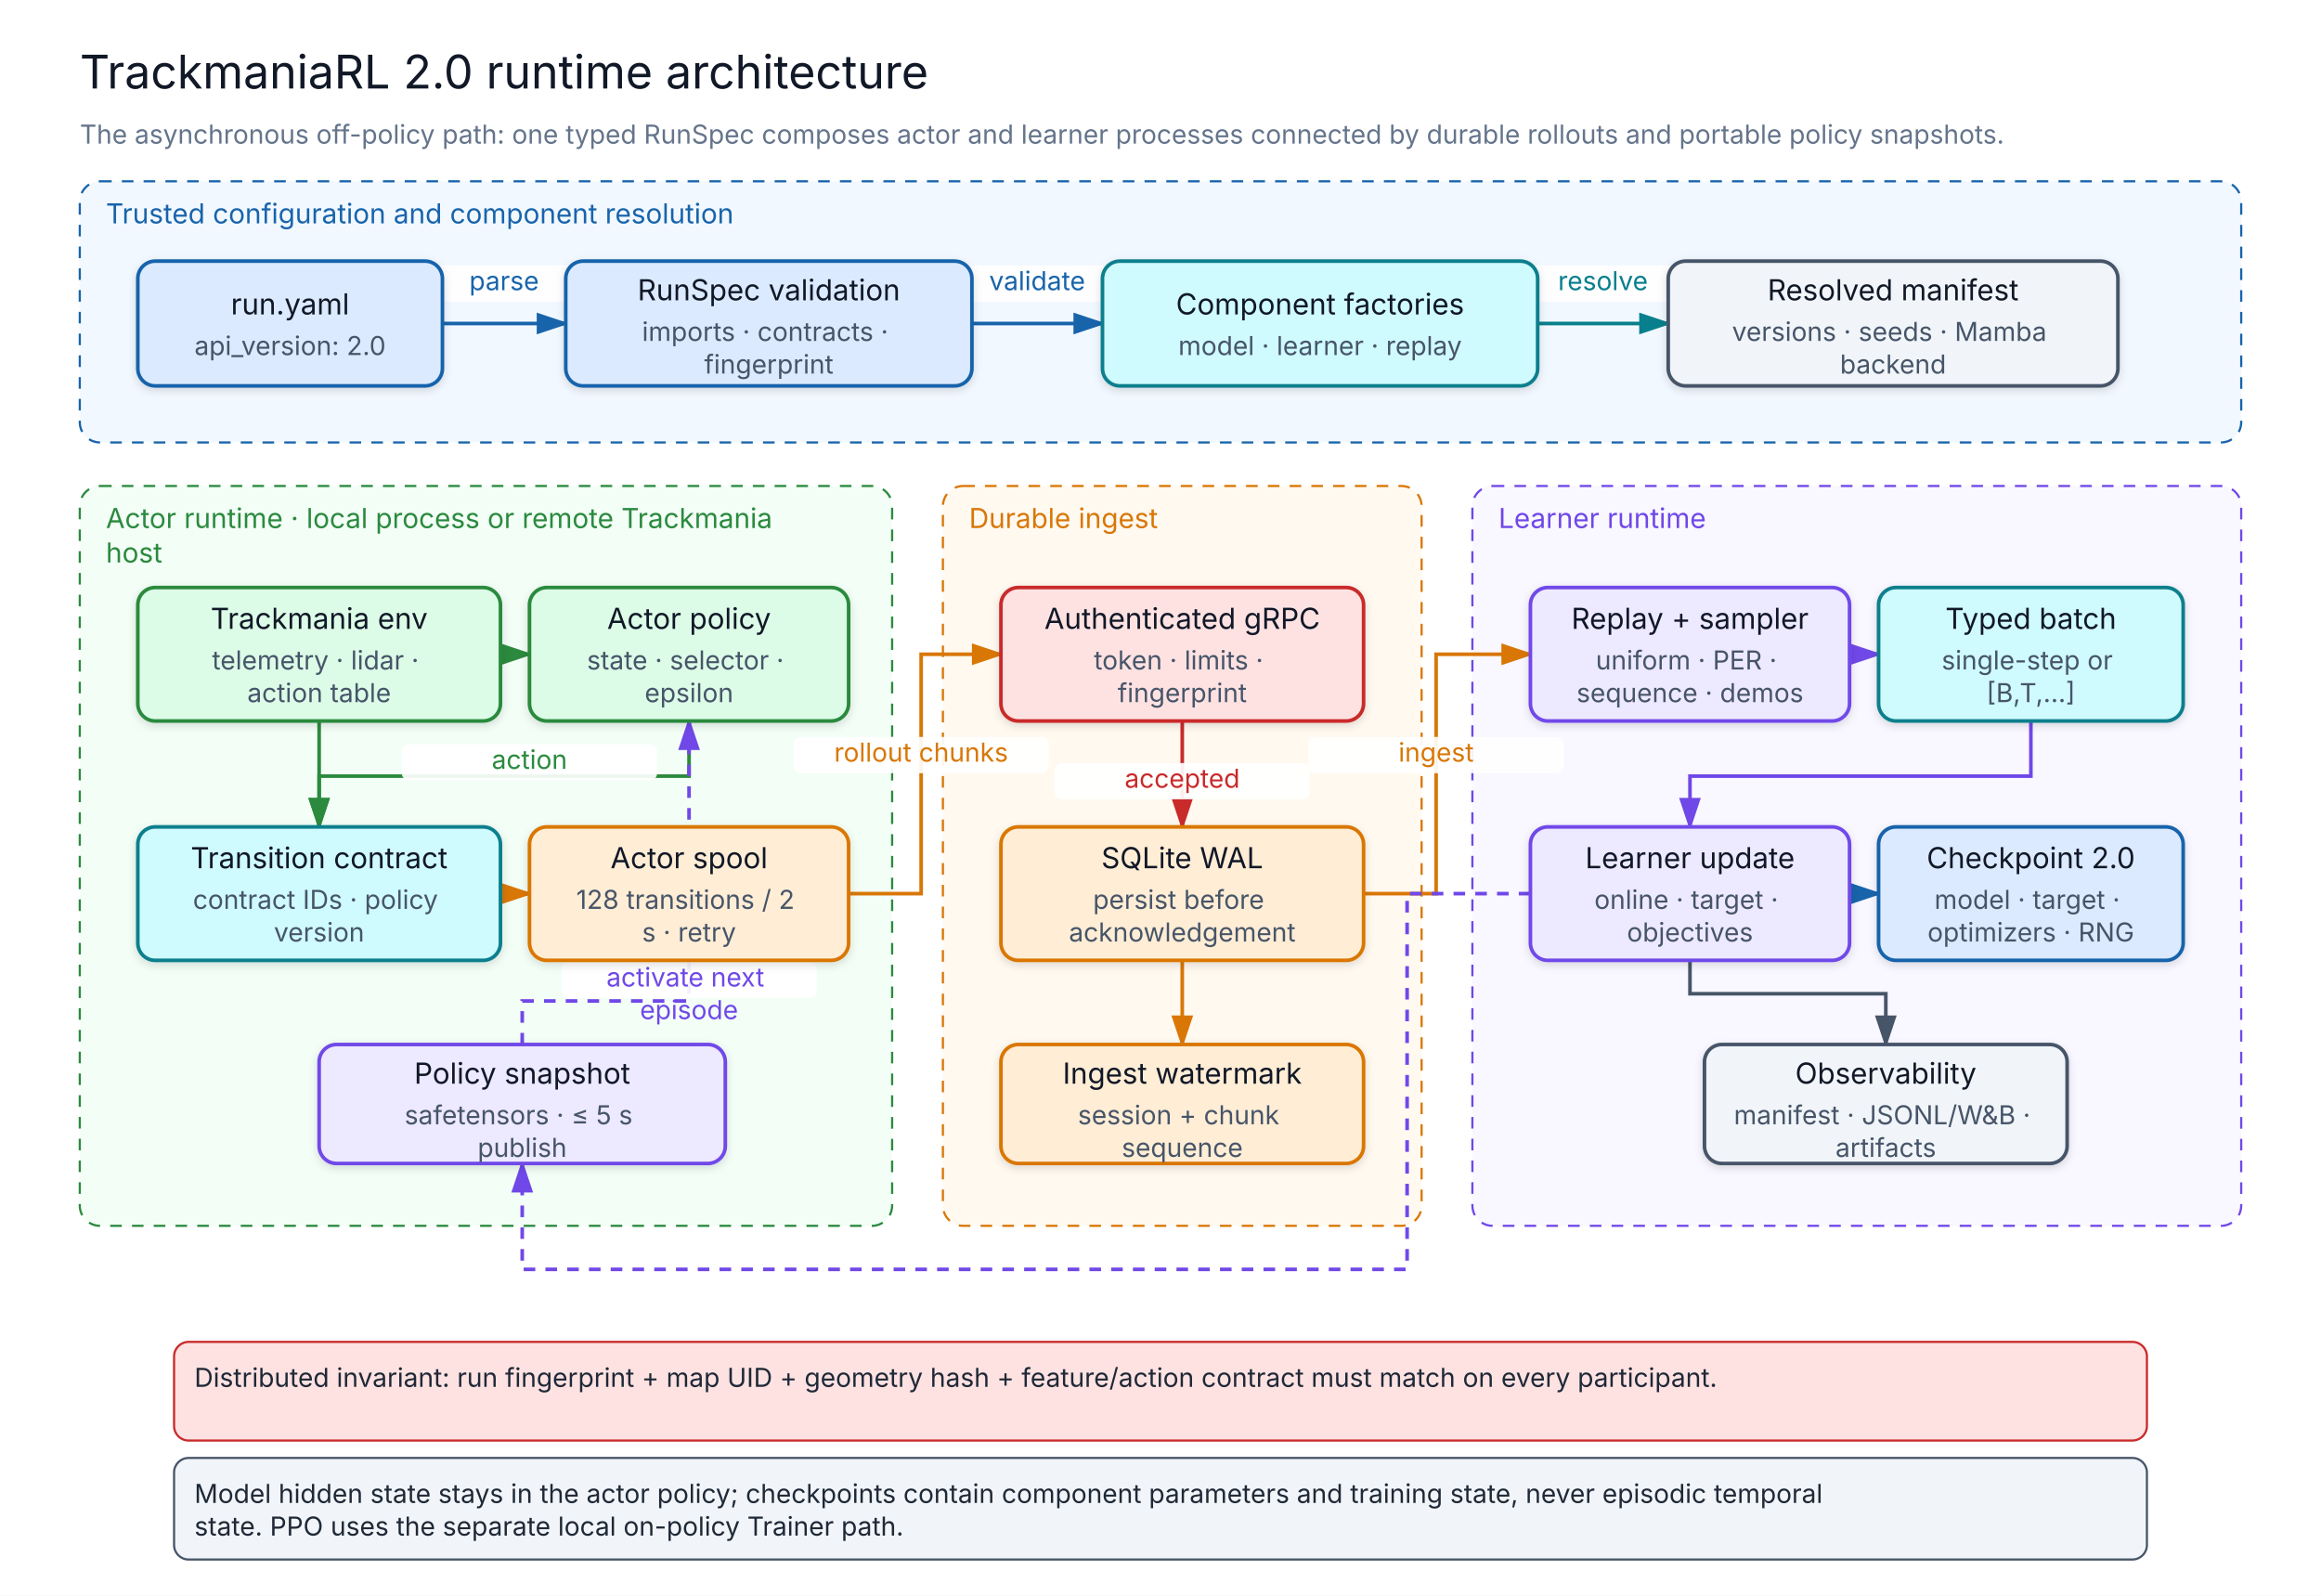
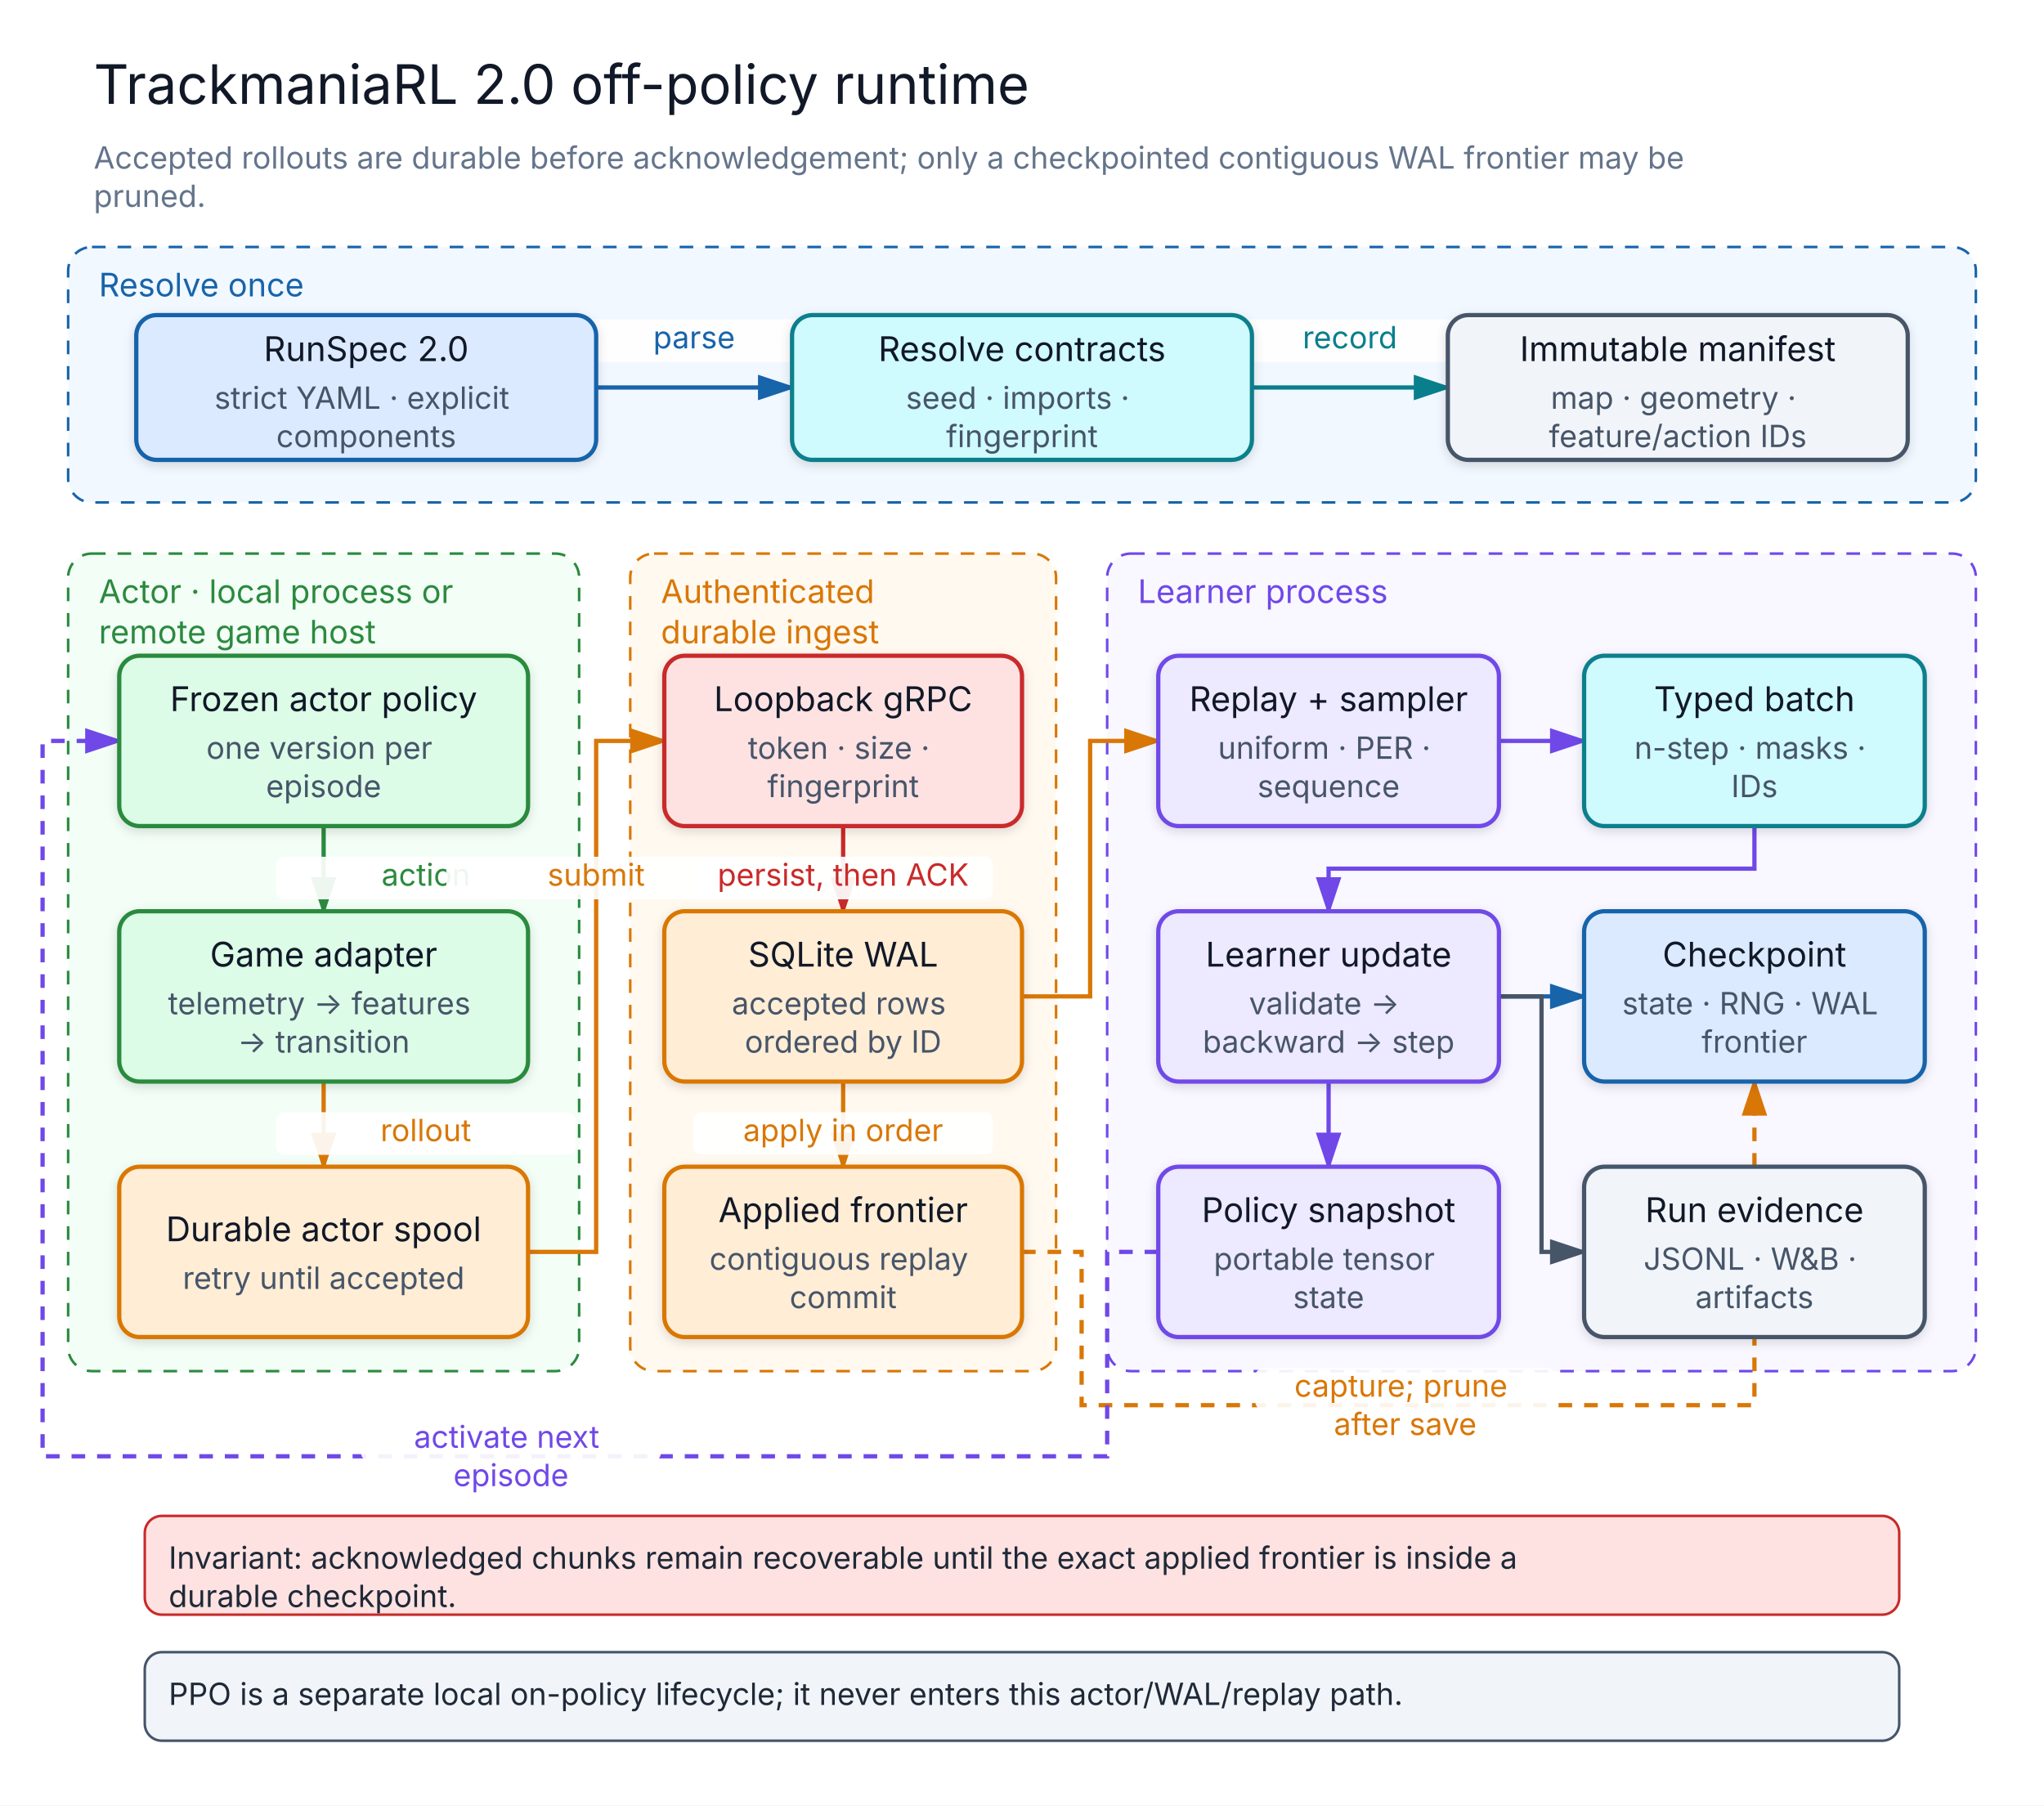
- <svg xmlns="http://www.w3.org/2000/svg" width="1600" height="1100" viewBox="0 0 1600 1100">
+ <svg xmlns="http://www.w3.org/2000/svg" width="1200" height="1060" viewBox="0 0 1200 1060">
  <defs>
    <marker id="arrow" markerWidth="10" markerHeight="10" refX="8" refY="3" orient="auto">
      <path d="M0,0 L0,6 L9,3 z" fill="context-stroke" />
    </marker>
    <filter id="shadow" x="-20%" y="-20%" width="140%" height="140%">
      <feDropShadow dx="0" dy="2" stdDeviation="3" flood-opacity=".14" />
    </filter>
  </defs>
  <rect width="100%" height="100%" fill="#ffffff" />
  <text x="55" y="61" text-anchor="start" font-family="Inter,Arial,sans-serif" font-size="32" fill="#111827">
-     <tspan x="55" dy="0">TrackmaniaRL 2.0 runtime architecture</tspan>
+     <tspan x="55" dy="0">TrackmaniaRL 2.0 off-policy runtime</tspan>
  </text>
  <text x="55" y="99" text-anchor="start" font-family="Inter,Arial,sans-serif" font-size="18" fill="#64748b">
-     <tspan x="55" dy="0">The asynchronous off-policy path: one typed RunSpec composes actor and learner processes connected by durable rollouts and portable policy snapshots.</tspan>
-   </text>
-   <rect x="55" y="125" width="1490" height="180" rx="14" fill="#dbeafe" fill-opacity=".35" stroke="#1864ab" stroke-width="1.5" stroke-dasharray="8 7" />
-   <text x="73" y="154" text-anchor="start" font-family="Inter,Arial,sans-serif" font-size="19" fill="#1864ab">
-     <tspan x="73" dy="0">Trusted configuration and component resolution</tspan>
-   </text>
-   <rect x="55" y="335" width="560" height="510" rx="14" fill="#dcfce7" fill-opacity=".35" stroke="#2b8a3e" stroke-width="1.5" stroke-dasharray="8 7" />
-   <text x="73" y="364" text-anchor="start" font-family="Inter,Arial,sans-serif" font-size="19" fill="#2b8a3e">
-     <tspan x="73" dy="0">Actor runtime · local process or remote Trackmania</tspan>
-     <tspan x="73" dy="23.75">host</tspan>
-   </text>
-   <rect x="650" y="335" width="330" height="510" rx="14" fill="#ffedd5" fill-opacity=".35" stroke="#d97706" stroke-width="1.5" stroke-dasharray="8 7" />
-   <text x="668" y="364" text-anchor="start" font-family="Inter,Arial,sans-serif" font-size="19" fill="#d97706">
-     <tspan x="668" dy="0">Durable ingest</tspan>
-   </text>
-   <rect x="1015" y="335" width="530" height="510" rx="14" fill="#ede9fe" fill-opacity=".35" stroke="#7048e8" stroke-width="1.5" stroke-dasharray="8 7" />
-   <text x="1033" y="364" text-anchor="start" font-family="Inter,Arial,sans-serif" font-size="19" fill="#7048e8">
-     <tspan x="1033" dy="0">Learner runtime</tspan>
-   </text>
-   <polyline points="305,223.0 390,223.0" fill="none" stroke="#1864ab" stroke-width="2.5" marker-end="url(#arrow)" />
-   <rect x="259.5" y="183.0" width="176" height="25" rx="5" fill="#ffffff" fill-opacity=".92" />
-   <text x="347.5" y="200.0" text-anchor="middle" font-family="Inter,Arial,sans-serif" font-size="18" fill="#1864ab">
-     <tspan x="347.5" dy="0">parse</tspan>
-   </text>
-   <polyline points="670,223.0 760,223.0" fill="none" stroke="#1864ab" stroke-width="2.5" marker-end="url(#arrow)" />
-   <rect x="627.0" y="183.0" width="176" height="25" rx="5" fill="#ffffff" fill-opacity=".92" />
-   <text x="715.0" y="200.0" text-anchor="middle" font-family="Inter,Arial,sans-serif" font-size="18" fill="#1864ab">
-     <tspan x="715.0" dy="0">validate</tspan>
-   </text>
-   <polyline points="1060,223.0 1150,223.0" fill="none" stroke="#087f8c" stroke-width="2.5" marker-end="url(#arrow)" />
-   <rect x="1017.0" y="183.0" width="176" height="25" rx="5" fill="#ffffff" fill-opacity=".92" />
-   <text x="1105.0" y="200.0" text-anchor="middle" font-family="Inter,Arial,sans-serif" font-size="18" fill="#087f8c">
-     <tspan x="1105.0" dy="0">resolve</tspan>
-   </text>
-   <polyline points="345,451.0 365,451.0" fill="none" stroke="#2b8a3e" stroke-width="2.5" marker-end="url(#arrow)" />
-   <polyline points="220,497 220,570" fill="none" stroke="#2b8a3e" stroke-width="2.5" marker-end="url(#arrow)" />
-   <polyline points="475,497 475,535 220,535 220,570" fill="none" stroke="#2b8a3e" stroke-width="2.5" marker-end="url(#arrow)" />
-   <rect x="277" y="513" width="176" height="25" rx="5" fill="#ffffff" fill-opacity=".92" />
-   <text x="365.0" y="530" text-anchor="middle" font-family="Inter,Arial,sans-serif" font-size="18" fill="#2b8a3e">
-     <tspan x="365.0" dy="0">action</tspan>
-   </text>
-   <polyline points="345,616.0 365,616.0" fill="none" stroke="#d97706" stroke-width="2.5" marker-end="url(#arrow)" />
-   <polyline points="585,616 635,616 635,451 690,451" fill="none" stroke="#d97706" stroke-width="2.5" marker-end="url(#arrow)" />
-   <rect x="547" y="508" width="176" height="25" rx="5" fill="#ffffff" fill-opacity=".92" />
-   <text x="635.0" y="525" text-anchor="middle" font-family="Inter,Arial,sans-serif" font-size="18" fill="#d97706">
-     <tspan x="635.0" dy="0">rollout chunks</tspan>
-   </text>
-   <polyline points="815,497 815,570" fill="none" stroke="#c92a2a" stroke-width="2.5" marker-end="url(#arrow)" />
-   <rect x="727" y="526" width="176" height="25" rx="5" fill="#ffffff" fill-opacity=".92" />
-   <text x="815.0" y="543" text-anchor="middle" font-family="Inter,Arial,sans-serif" font-size="18" fill="#c92a2a">
-     <tspan x="815.0" dy="0">accepted</tspan>
-   </text>
-   <polyline points="815,662 815,720" fill="none" stroke="#d97706" stroke-width="2.5" marker-end="url(#arrow)" />
-   <polyline points="940,616 990,616 990,451 1055,451" fill="none" stroke="#d97706" stroke-width="2.5" marker-end="url(#arrow)" />
-   <rect x="902" y="508" width="176" height="25" rx="5" fill="#ffffff" fill-opacity=".92" />
-   <text x="990.0" y="525" text-anchor="middle" font-family="Inter,Arial,sans-serif" font-size="18" fill="#d97706">
-     <tspan x="990.0" dy="0">ingest</tspan>
-   </text>
-   <polyline points="1275,451.0 1295,451.0" fill="none" stroke="#7048e8" stroke-width="2.5" marker-end="url(#arrow)" />
-   <polyline points="1400,497 1400,535 1165,535 1165,570" fill="none" stroke="#7048e8" stroke-width="2.5" marker-end="url(#arrow)" />
-   <polyline points="1275,616.0 1295,616.0" fill="none" stroke="#1864ab" stroke-width="2.5" marker-end="url(#arrow)" />
-   <polyline points="1165,662 1165,685 1300,685 1300,720" fill="none" stroke="#475569" stroke-width="2.5" marker-end="url(#arrow)" />
-   <polyline points="1055,616 970,616 970,875 360,875 360,802" fill="none" stroke="#7048e8" stroke-width="2.5" stroke-dasharray="8 7" marker-end="url(#arrow)" />
-   <polyline points="360,720 360,690 475,690 475,497" fill="none" stroke="#7048e8" stroke-width="2.5" stroke-dasharray="8 7" marker-end="url(#arrow)" />
-   <rect x="387" y="663" width="176" height="25" rx="5" fill="#ffffff" fill-opacity=".92" />
-   <text x="475.0" y="680" text-anchor="middle" font-family="Inter,Arial,sans-serif" font-size="18" fill="#7048e8">
-     <tspan x="475.0" dy="0">activate next</tspan>
-     <tspan x="475.0" dy="22.5">episode</tspan>
-   </text>
-   <rect x="95" y="180" width="210" height="86" rx="12" fill="#dbeafe" stroke="#1864ab" stroke-width="2.5" filter="url(#shadow)" />
-   <text x="200.0" y="216.75" text-anchor="middle" font-family="Inter,Arial,sans-serif" font-size="20" fill="#111827">
-     <tspan x="200.0" dy="0">run.yaml</tspan>
-   </text>
-   <text x="200.0" y="244.75" text-anchor="middle" font-family="Inter,Arial,sans-serif" font-size="18" fill="#475569">
-     <tspan x="200.0" dy="0">api_version: 2.0</tspan>
-   </text>
-   <rect x="390" y="180" width="280" height="86" rx="12" fill="#dbeafe" stroke="#1864ab" stroke-width="2.5" filter="url(#shadow)" />
-   <text x="530.0" y="207" text-anchor="middle" font-family="Inter,Arial,sans-serif" font-size="20" fill="#111827">
-     <tspan x="530.0" dy="0">RunSpec validation</tspan>
-   </text>
-   <text x="530.0" y="235" text-anchor="middle" font-family="Inter,Arial,sans-serif" font-size="18" fill="#475569">
-     <tspan x="530.0" dy="0">imports · contracts ·</tspan>
-     <tspan x="530.0" dy="22.5">fingerprint</tspan>
-   </text>
-   <rect x="760" y="180" width="300" height="86" rx="12" fill="#cffafe" stroke="#087f8c" stroke-width="2.5" filter="url(#shadow)" />
-   <text x="910.0" y="216.75" text-anchor="middle" font-family="Inter,Arial,sans-serif" font-size="20" fill="#111827">
-     <tspan x="910.0" dy="0">Component factories</tspan>
-   </text>
-   <text x="910.0" y="244.75" text-anchor="middle" font-family="Inter,Arial,sans-serif" font-size="18" fill="#475569">
-     <tspan x="910.0" dy="0">model · learner · replay</tspan>
-   </text>
-   <rect x="1150" y="180" width="310" height="86" rx="12" fill="#f1f5f9" stroke="#475569" stroke-width="2.5" filter="url(#shadow)" />
-   <text x="1305.0" y="207" text-anchor="middle" font-family="Inter,Arial,sans-serif" font-size="20" fill="#111827">
-     <tspan x="1305.0" dy="0">Resolved manifest</tspan>
-   </text>
-   <text x="1305.0" y="235" text-anchor="middle" font-family="Inter,Arial,sans-serif" font-size="18" fill="#475569">
-     <tspan x="1305.0" dy="0">versions · seeds · Mamba</tspan>
-     <tspan x="1305.0" dy="22.5">backend</tspan>
-   </text>
-   <rect x="95" y="405" width="250" height="92" rx="12" fill="#dcfce7" stroke="#2b8a3e" stroke-width="2.5" filter="url(#shadow)" />
-   <text x="220.0" y="433.5" text-anchor="middle" font-family="Inter,Arial,sans-serif" font-size="20" fill="#111827">
-     <tspan x="220.0" dy="0">Trackmania env</tspan>
-   </text>
-   <text x="220.0" y="461.5" text-anchor="middle" font-family="Inter,Arial,sans-serif" font-size="18" fill="#475569">
-     <tspan x="220.0" dy="0">telemetry · lidar ·</tspan>
-     <tspan x="220.0" dy="22.5">action table</tspan>
-   </text>
-   <rect x="365" y="405" width="220" height="92" rx="12" fill="#dcfce7" stroke="#2b8a3e" stroke-width="2.5" filter="url(#shadow)" />
-   <text x="475.0" y="433.5" text-anchor="middle" font-family="Inter,Arial,sans-serif" font-size="20" fill="#111827">
-     <tspan x="475.0" dy="0">Actor policy</tspan>
-   </text>
-   <text x="475.0" y="461.5" text-anchor="middle" font-family="Inter,Arial,sans-serif" font-size="18" fill="#475569">
-     <tspan x="475.0" dy="0">state · selector ·</tspan>
-     <tspan x="475.0" dy="22.5">epsilon</tspan>
-   </text>
-   <rect x="95" y="570" width="250" height="92" rx="12" fill="#cffafe" stroke="#087f8c" stroke-width="2.5" filter="url(#shadow)" />
-   <text x="220.0" y="598.5" text-anchor="middle" font-family="Inter,Arial,sans-serif" font-size="20" fill="#111827">
-     <tspan x="220.0" dy="0">Transition contract</tspan>
-   </text>
-   <text x="220.0" y="626.5" text-anchor="middle" font-family="Inter,Arial,sans-serif" font-size="18" fill="#475569">
-     <tspan x="220.0" dy="0">contract IDs · policy</tspan>
-     <tspan x="220.0" dy="22.5">version</tspan>
-   </text>
-   <rect x="365" y="570" width="220" height="92" rx="12" fill="#ffedd5" stroke="#d97706" stroke-width="2.5" filter="url(#shadow)" />
-   <text x="475.0" y="598.5" text-anchor="middle" font-family="Inter,Arial,sans-serif" font-size="20" fill="#111827">
-     <tspan x="475.0" dy="0">Actor spool</tspan>
-   </text>
-   <text x="475.0" y="626.5" text-anchor="middle" font-family="Inter,Arial,sans-serif" font-size="18" fill="#475569">
-     <tspan x="475.0" dy="0">128 transitions / 2</tspan>
-     <tspan x="475.0" dy="22.5">s · retry</tspan>
-   </text>
-   <rect x="220" y="720" width="280" height="82" rx="12" fill="#ede9fe" stroke="#7048e8" stroke-width="2.5" filter="url(#shadow)" />
-   <text x="360.0" y="747" text-anchor="middle" font-family="Inter,Arial,sans-serif" font-size="20" fill="#111827">
-     <tspan x="360.0" dy="0">Policy snapshot</tspan>
-   </text>
-   <text x="360.0" y="775" text-anchor="middle" font-family="Inter,Arial,sans-serif" font-size="18" fill="#475569">
-     <tspan x="360.0" dy="0">safetensors · ≤ 5 s</tspan>
-     <tspan x="360.0" dy="22.5">publish</tspan>
-   </text>
-   <rect x="690" y="405" width="250" height="92" rx="12" fill="#fee2e2" stroke="#c92a2a" stroke-width="2.5" filter="url(#shadow)" />
-   <text x="815.0" y="433.5" text-anchor="middle" font-family="Inter,Arial,sans-serif" font-size="20" fill="#111827">
-     <tspan x="815.0" dy="0">Authenticated gRPC</tspan>
-   </text>
-   <text x="815.0" y="461.5" text-anchor="middle" font-family="Inter,Arial,sans-serif" font-size="18" fill="#475569">
-     <tspan x="815.0" dy="0">token · limits ·</tspan>
-     <tspan x="815.0" dy="22.5">fingerprint</tspan>
-   </text>
-   <rect x="690" y="570" width="250" height="92" rx="12" fill="#ffedd5" stroke="#d97706" stroke-width="2.5" filter="url(#shadow)" />
-   <text x="815.0" y="598.5" text-anchor="middle" font-family="Inter,Arial,sans-serif" font-size="20" fill="#111827">
-     <tspan x="815.0" dy="0">SQLite WAL</tspan>
-   </text>
-   <text x="815.0" y="626.5" text-anchor="middle" font-family="Inter,Arial,sans-serif" font-size="18" fill="#475569">
-     <tspan x="815.0" dy="0">persist before</tspan>
-     <tspan x="815.0" dy="22.5">acknowledgement</tspan>
-   </text>
-   <rect x="690" y="720" width="250" height="82" rx="12" fill="#ffedd5" stroke="#d97706" stroke-width="2.5" filter="url(#shadow)" />
-   <text x="815.0" y="747" text-anchor="middle" font-family="Inter,Arial,sans-serif" font-size="20" fill="#111827">
-     <tspan x="815.0" dy="0">Ingest watermark</tspan>
-   </text>
-   <text x="815.0" y="775" text-anchor="middle" font-family="Inter,Arial,sans-serif" font-size="18" fill="#475569">
-     <tspan x="815.0" dy="0">session + chunk</tspan>
-     <tspan x="815.0" dy="22.5">sequence</tspan>
-   </text>
-   <rect x="1055" y="405" width="220" height="92" rx="12" fill="#ede9fe" stroke="#7048e8" stroke-width="2.5" filter="url(#shadow)" />
-   <text x="1165.0" y="433.5" text-anchor="middle" font-family="Inter,Arial,sans-serif" font-size="20" fill="#111827">
-     <tspan x="1165.0" dy="0">Replay + sampler</tspan>
-   </text>
-   <text x="1165.0" y="461.5" text-anchor="middle" font-family="Inter,Arial,sans-serif" font-size="18" fill="#475569">
-     <tspan x="1165.0" dy="0">uniform · PER ·</tspan>
-     <tspan x="1165.0" dy="22.5">sequence · demos</tspan>
-   </text>
-   <rect x="1295" y="405" width="210" height="92" rx="12" fill="#cffafe" stroke="#087f8c" stroke-width="2.5" filter="url(#shadow)" />
-   <text x="1400.0" y="433.5" text-anchor="middle" font-family="Inter,Arial,sans-serif" font-size="20" fill="#111827">
-     <tspan x="1400.0" dy="0">Typed batch</tspan>
-   </text>
-   <text x="1400.0" y="461.5" text-anchor="middle" font-family="Inter,Arial,sans-serif" font-size="18" fill="#475569">
-     <tspan x="1400.0" dy="0">single-step or</tspan>
-     <tspan x="1400.0" dy="22.5">[B,T,…]</tspan>
-   </text>
-   <rect x="1055" y="570" width="220" height="92" rx="12" fill="#ede9fe" stroke="#7048e8" stroke-width="2.5" filter="url(#shadow)" />
-   <text x="1165.0" y="598.5" text-anchor="middle" font-family="Inter,Arial,sans-serif" font-size="20" fill="#111827">
-     <tspan x="1165.0" dy="0">Learner update</tspan>
-   </text>
-   <text x="1165.0" y="626.5" text-anchor="middle" font-family="Inter,Arial,sans-serif" font-size="18" fill="#475569">
-     <tspan x="1165.0" dy="0">online · target ·</tspan>
-     <tspan x="1165.0" dy="22.5">objectives</tspan>
-   </text>
-   <rect x="1295" y="570" width="210" height="92" rx="12" fill="#dbeafe" stroke="#1864ab" stroke-width="2.5" filter="url(#shadow)" />
-   <text x="1400.0" y="598.5" text-anchor="middle" font-family="Inter,Arial,sans-serif" font-size="20" fill="#111827">
-     <tspan x="1400.0" dy="0">Checkpoint 2.0</tspan>
-   </text>
-   <text x="1400.0" y="626.5" text-anchor="middle" font-family="Inter,Arial,sans-serif" font-size="18" fill="#475569">
-     <tspan x="1400.0" dy="0">model · target ·</tspan>
-     <tspan x="1400.0" dy="22.5">optimizers · RNG</tspan>
-   </text>
-   <rect x="1175" y="720" width="250" height="82" rx="12" fill="#f1f5f9" stroke="#475569" stroke-width="2.5" filter="url(#shadow)" />
-   <text x="1300.0" y="747" text-anchor="middle" font-family="Inter,Arial,sans-serif" font-size="20" fill="#111827">
-     <tspan x="1300.0" dy="0">Observability</tspan>
-   </text>
-   <text x="1300.0" y="775" text-anchor="middle" font-family="Inter,Arial,sans-serif" font-size="18" fill="#475569">
-     <tspan x="1300.0" dy="0">manifest · JSONL/W&amp;B ·</tspan>
-     <tspan x="1300.0" dy="22.5">artifacts</tspan>
-   </text>
-   <rect x="120" y="925" width="1360" height="68" rx="10" fill="#fee2e2" stroke="#c92a2a" stroke-width="1.5" />
-   <text x="134" y="956" text-anchor="start" font-family="Inter,Arial,sans-serif" font-size="18" fill="#1f2937">
-     <tspan x="134" dy="0">Distributed invariant: run fingerprint + map UID + geometry hash + feature/action contract must match on every participant.</tspan>
-   </text>
-   <rect x="120" y="1005" width="1360" height="70" rx="10" fill="#f1f5f9" stroke="#475569" stroke-width="1.5" />
-   <text x="134" y="1036" text-anchor="start" font-family="Inter,Arial,sans-serif" font-size="18" fill="#1f2937">
-     <tspan x="134" dy="0">Model hidden state stays in the actor policy; checkpoints contain component parameters and training state, never episodic temporal</tspan>
-     <tspan x="134" dy="22.5">state. PPO uses the separate local on-policy Trainer path.</tspan>
+     <tspan x="55" dy="0">Accepted rollouts are durable before acknowledgement; only a checkpointed contiguous WAL frontier may be</tspan>
+     <tspan x="55" dy="22.5">pruned.</tspan>
+   </text>
+   <rect x="40" y="145" width="1120" height="150" rx="14" fill="#dbeafe" fill-opacity=".35" stroke="#1864ab" stroke-width="1.5" stroke-dasharray="8 7" />
+   <text x="58" y="174" text-anchor="start" font-family="Inter,Arial,sans-serif" font-size="19" fill="#1864ab">
+     <tspan x="58" dy="0">Resolve once</tspan>
+   </text>
+   <rect x="40" y="325" width="300" height="480" rx="14" fill="#dcfce7" fill-opacity=".35" stroke="#2b8a3e" stroke-width="1.5" stroke-dasharray="8 7" />
+   <text x="58" y="354" text-anchor="start" font-family="Inter,Arial,sans-serif" font-size="19" fill="#2b8a3e">
+     <tspan x="58" dy="0">Actor · local process or</tspan>
+     <tspan x="58" dy="23.75">remote game host</tspan>
+   </text>
+   <rect x="370" y="325" width="250" height="480" rx="14" fill="#ffedd5" fill-opacity=".35" stroke="#d97706" stroke-width="1.5" stroke-dasharray="8 7" />
+   <text x="388" y="354" text-anchor="start" font-family="Inter,Arial,sans-serif" font-size="19" fill="#d97706">
+     <tspan x="388" dy="0">Authenticated</tspan>
+     <tspan x="388" dy="23.75">durable ingest</tspan>
+   </text>
+   <rect x="650" y="325" width="510" height="480" rx="14" fill="#ede9fe" fill-opacity=".35" stroke="#7048e8" stroke-width="1.5" stroke-dasharray="8 7" />
+   <text x="668" y="354" text-anchor="start" font-family="Inter,Arial,sans-serif" font-size="19" fill="#7048e8">
+     <tspan x="668" dy="0">Learner process</tspan>
+   </text>
+   <polyline points="350,227.5 465,227.5" fill="none" stroke="#1864ab" stroke-width="2.5" marker-end="url(#arrow)" />
+   <rect x="319.5" y="187.5" width="176" height="25" rx="5" fill="#ffffff" fill-opacity=".92" />
+   <text x="407.5" y="204.5" text-anchor="middle" font-family="Inter,Arial,sans-serif" font-size="18" fill="#1864ab">
+     <tspan x="407.5" dy="0">parse</tspan>
+   </text>
+   <polyline points="735,227.5 850,227.5" fill="none" stroke="#087f8c" stroke-width="2.5" marker-end="url(#arrow)" />
+   <rect x="704.5" y="187.5" width="176" height="25" rx="5" fill="#ffffff" fill-opacity=".92" />
+   <text x="792.5" y="204.5" text-anchor="middle" font-family="Inter,Arial,sans-serif" font-size="18" fill="#087f8c">
+     <tspan x="792.5" dy="0">record</tspan>
+   </text>
+   <polyline points="190,485 190,535" fill="none" stroke="#2b8a3e" stroke-width="2.5" marker-end="url(#arrow)" />
+   <rect x="162" y="503" width="176" height="25" rx="5" fill="#ffffff" fill-opacity=".92" />
+   <text x="250.0" y="520" text-anchor="middle" font-family="Inter,Arial,sans-serif" font-size="18" fill="#2b8a3e">
+     <tspan x="250.0" dy="0">action</tspan>
+   </text>
+   <polyline points="190,635 190,685" fill="none" stroke="#d97706" stroke-width="2.5" marker-end="url(#arrow)" />
+   <rect x="162" y="653" width="176" height="25" rx="5" fill="#ffffff" fill-opacity=".92" />
+   <text x="250.0" y="670" text-anchor="middle" font-family="Inter,Arial,sans-serif" font-size="18" fill="#d97706">
+     <tspan x="250.0" dy="0">rollout</tspan>
+   </text>
+   <polyline points="310,735 350,735 350,435 390,435" fill="none" stroke="#d97706" stroke-width="2.5" marker-end="url(#arrow)" />
+   <rect x="262" y="503" width="176" height="25" rx="5" fill="#ffffff" fill-opacity=".92" />
+   <text x="350.0" y="520" text-anchor="middle" font-family="Inter,Arial,sans-serif" font-size="18" fill="#d97706">
+     <tspan x="350.0" dy="0">submit</tspan>
+   </text>
+   <polyline points="495,485 495,535" fill="none" stroke="#c92a2a" stroke-width="2.5" marker-end="url(#arrow)" />
+   <rect x="407" y="503" width="176" height="25" rx="5" fill="#ffffff" fill-opacity=".92" />
+   <text x="495.0" y="520" text-anchor="middle" font-family="Inter,Arial,sans-serif" font-size="18" fill="#c92a2a">
+     <tspan x="495.0" dy="0">persist, then ACK</tspan>
+   </text>
+   <polyline points="495,635 495,685" fill="none" stroke="#d97706" stroke-width="2.5" marker-end="url(#arrow)" />
+   <rect x="407" y="653" width="176" height="25" rx="5" fill="#ffffff" fill-opacity=".92" />
+   <text x="495.0" y="670" text-anchor="middle" font-family="Inter,Arial,sans-serif" font-size="18" fill="#d97706">
+     <tspan x="495.0" dy="0">apply in order</tspan>
+   </text>
+   <polyline points="600,585 640,585 640,435 680,435" fill="none" stroke="#d97706" stroke-width="2.5" marker-end="url(#arrow)" />
+   <polyline points="880,435.0 930,435.0" fill="none" stroke="#7048e8" stroke-width="2.5" marker-end="url(#arrow)" />
+   <polyline points="1030,485 1030,510 780,510 780,535" fill="none" stroke="#7048e8" stroke-width="2.5" marker-end="url(#arrow)" />
+   <polyline points="880,585.0 930,585.0" fill="none" stroke="#1864ab" stroke-width="2.5" marker-end="url(#arrow)" />
+   <polyline points="600,735 635,735 635,825 1030,825 1030,635" fill="none" stroke="#d97706" stroke-width="2.5" stroke-dasharray="8 7" marker-end="url(#arrow)" />
+   <rect x="737" y="803" width="176" height="25" rx="5" fill="#ffffff" fill-opacity=".92" />
+   <text x="825.0" y="820" text-anchor="middle" font-family="Inter,Arial,sans-serif" font-size="18" fill="#d97706">
+     <tspan x="825.0" dy="0">capture; prune</tspan>
+     <tspan x="825.0" dy="22.5">after save</tspan>
+   </text>
+   <polyline points="780,635 780,685" fill="none" stroke="#7048e8" stroke-width="2.5" marker-end="url(#arrow)" />
+   <polyline points="880,585 905,585 905,735 930,735" fill="none" stroke="#475569" stroke-width="2.5" marker-end="url(#arrow)" />
+   <polyline points="680,735 650,735 650,855 25,855 25,435 70,435" fill="none" stroke="#7048e8" stroke-width="2.5" stroke-dasharray="8 7" marker-end="url(#arrow)" />
+   <rect x="212" y="833" width="176" height="25" rx="5" fill="#ffffff" fill-opacity=".92" />
+   <text x="300.0" y="850" text-anchor="middle" font-family="Inter,Arial,sans-serif" font-size="18" fill="#7048e8">
+     <tspan x="300.0" dy="0">activate next</tspan>
+     <tspan x="300.0" dy="22.5">episode</tspan>
+   </text>
+   <rect x="80" y="185" width="270" height="85" rx="12" fill="#dbeafe" stroke="#1864ab" stroke-width="2.5" filter="url(#shadow)" />
+   <text x="215.0" y="212" text-anchor="middle" font-family="Inter,Arial,sans-serif" font-size="20" fill="#111827">
+     <tspan x="215.0" dy="0">RunSpec 2.0</tspan>
+   </text>
+   <text x="215.0" y="240" text-anchor="middle" font-family="Inter,Arial,sans-serif" font-size="18" fill="#475569">
+     <tspan x="215.0" dy="0">strict YAML · explicit</tspan>
+     <tspan x="215.0" dy="22.5">components</tspan>
+   </text>
+   <rect x="465" y="185" width="270" height="85" rx="12" fill="#cffafe" stroke="#087f8c" stroke-width="2.5" filter="url(#shadow)" />
+   <text x="600.0" y="212" text-anchor="middle" font-family="Inter,Arial,sans-serif" font-size="20" fill="#111827">
+     <tspan x="600.0" dy="0">Resolve contracts</tspan>
+   </text>
+   <text x="600.0" y="240" text-anchor="middle" font-family="Inter,Arial,sans-serif" font-size="18" fill="#475569">
+     <tspan x="600.0" dy="0">seed · imports ·</tspan>
+     <tspan x="600.0" dy="22.5">fingerprint</tspan>
+   </text>
+   <rect x="850" y="185" width="270" height="85" rx="12" fill="#f1f5f9" stroke="#475569" stroke-width="2.5" filter="url(#shadow)" />
+   <text x="985.0" y="212" text-anchor="middle" font-family="Inter,Arial,sans-serif" font-size="20" fill="#111827">
+     <tspan x="985.0" dy="0">Immutable manifest</tspan>
+   </text>
+   <text x="985.0" y="240" text-anchor="middle" font-family="Inter,Arial,sans-serif" font-size="18" fill="#475569">
+     <tspan x="985.0" dy="0">map · geometry ·</tspan>
+     <tspan x="985.0" dy="22.5">feature/action IDs</tspan>
+   </text>
+   <rect x="70" y="385" width="240" height="100" rx="12" fill="#dcfce7" stroke="#2b8a3e" stroke-width="2.5" filter="url(#shadow)" />
+   <text x="190.0" y="417.5" text-anchor="middle" font-family="Inter,Arial,sans-serif" font-size="20" fill="#111827">
+     <tspan x="190.0" dy="0">Frozen actor policy</tspan>
+   </text>
+   <text x="190.0" y="445.5" text-anchor="middle" font-family="Inter,Arial,sans-serif" font-size="18" fill="#475569">
+     <tspan x="190.0" dy="0">one version per</tspan>
+     <tspan x="190.0" dy="22.5">episode</tspan>
+   </text>
+   <rect x="70" y="535" width="240" height="100" rx="12" fill="#dcfce7" stroke="#2b8a3e" stroke-width="2.5" filter="url(#shadow)" />
+   <text x="190.0" y="567.5" text-anchor="middle" font-family="Inter,Arial,sans-serif" font-size="20" fill="#111827">
+     <tspan x="190.0" dy="0">Game adapter</tspan>
+   </text>
+   <text x="190.0" y="595.5" text-anchor="middle" font-family="Inter,Arial,sans-serif" font-size="18" fill="#475569">
+     <tspan x="190.0" dy="0">telemetry → features</tspan>
+     <tspan x="190.0" dy="22.5">→ transition</tspan>
+   </text>
+   <rect x="70" y="685" width="240" height="100" rx="12" fill="#ffedd5" stroke="#d97706" stroke-width="2.5" filter="url(#shadow)" />
+   <text x="190.0" y="728.75" text-anchor="middle" font-family="Inter,Arial,sans-serif" font-size="20" fill="#111827">
+     <tspan x="190.0" dy="0">Durable actor spool</tspan>
+   </text>
+   <text x="190.0" y="756.75" text-anchor="middle" font-family="Inter,Arial,sans-serif" font-size="18" fill="#475569">
+     <tspan x="190.0" dy="0">retry until accepted</tspan>
+   </text>
+   <rect x="390" y="385" width="210" height="100" rx="12" fill="#fee2e2" stroke="#c92a2a" stroke-width="2.5" filter="url(#shadow)" />
+   <text x="495.0" y="417.5" text-anchor="middle" font-family="Inter,Arial,sans-serif" font-size="20" fill="#111827">
+     <tspan x="495.0" dy="0">Loopback gRPC</tspan>
+   </text>
+   <text x="495.0" y="445.5" text-anchor="middle" font-family="Inter,Arial,sans-serif" font-size="18" fill="#475569">
+     <tspan x="495.0" dy="0">token · size ·</tspan>
+     <tspan x="495.0" dy="22.5">fingerprint</tspan>
+   </text>
+   <rect x="390" y="535" width="210" height="100" rx="12" fill="#ffedd5" stroke="#d97706" stroke-width="2.5" filter="url(#shadow)" />
+   <text x="495.0" y="567.5" text-anchor="middle" font-family="Inter,Arial,sans-serif" font-size="20" fill="#111827">
+     <tspan x="495.0" dy="0">SQLite WAL</tspan>
+   </text>
+   <text x="495.0" y="595.5" text-anchor="middle" font-family="Inter,Arial,sans-serif" font-size="18" fill="#475569">
+     <tspan x="495.0" dy="0">accepted rows</tspan>
+     <tspan x="495.0" dy="22.5">ordered by ID</tspan>
+   </text>
+   <rect x="390" y="685" width="210" height="100" rx="12" fill="#ffedd5" stroke="#d97706" stroke-width="2.5" filter="url(#shadow)" />
+   <text x="495.0" y="717.5" text-anchor="middle" font-family="Inter,Arial,sans-serif" font-size="20" fill="#111827">
+     <tspan x="495.0" dy="0">Applied frontier</tspan>
+   </text>
+   <text x="495.0" y="745.5" text-anchor="middle" font-family="Inter,Arial,sans-serif" font-size="18" fill="#475569">
+     <tspan x="495.0" dy="0">contiguous replay</tspan>
+     <tspan x="495.0" dy="22.5">commit</tspan>
+   </text>
+   <rect x="680" y="385" width="200" height="100" rx="12" fill="#ede9fe" stroke="#7048e8" stroke-width="2.5" filter="url(#shadow)" />
+   <text x="780.0" y="417.5" text-anchor="middle" font-family="Inter,Arial,sans-serif" font-size="20" fill="#111827">
+     <tspan x="780.0" dy="0">Replay + sampler</tspan>
+   </text>
+   <text x="780.0" y="445.5" text-anchor="middle" font-family="Inter,Arial,sans-serif" font-size="18" fill="#475569">
+     <tspan x="780.0" dy="0">uniform · PER ·</tspan>
+     <tspan x="780.0" dy="22.5">sequence</tspan>
+   </text>
+   <rect x="930" y="385" width="200" height="100" rx="12" fill="#cffafe" stroke="#087f8c" stroke-width="2.5" filter="url(#shadow)" />
+   <text x="1030.0" y="417.5" text-anchor="middle" font-family="Inter,Arial,sans-serif" font-size="20" fill="#111827">
+     <tspan x="1030.0" dy="0">Typed batch</tspan>
+   </text>
+   <text x="1030.0" y="445.5" text-anchor="middle" font-family="Inter,Arial,sans-serif" font-size="18" fill="#475569">
+     <tspan x="1030.0" dy="0">n-step · masks ·</tspan>
+     <tspan x="1030.0" dy="22.5">IDs</tspan>
+   </text>
+   <rect x="680" y="535" width="200" height="100" rx="12" fill="#ede9fe" stroke="#7048e8" stroke-width="2.5" filter="url(#shadow)" />
+   <text x="780.0" y="567.5" text-anchor="middle" font-family="Inter,Arial,sans-serif" font-size="20" fill="#111827">
+     <tspan x="780.0" dy="0">Learner update</tspan>
+   </text>
+   <text x="780.0" y="595.5" text-anchor="middle" font-family="Inter,Arial,sans-serif" font-size="18" fill="#475569">
+     <tspan x="780.0" dy="0">validate →</tspan>
+     <tspan x="780.0" dy="22.5">backward → step</tspan>
+   </text>
+   <rect x="930" y="535" width="200" height="100" rx="12" fill="#dbeafe" stroke="#1864ab" stroke-width="2.5" filter="url(#shadow)" />
+   <text x="1030.0" y="567.5" text-anchor="middle" font-family="Inter,Arial,sans-serif" font-size="20" fill="#111827">
+     <tspan x="1030.0" dy="0">Checkpoint</tspan>
+   </text>
+   <text x="1030.0" y="595.5" text-anchor="middle" font-family="Inter,Arial,sans-serif" font-size="18" fill="#475569">
+     <tspan x="1030.0" dy="0">state · RNG · WAL</tspan>
+     <tspan x="1030.0" dy="22.5">frontier</tspan>
+   </text>
+   <rect x="680" y="685" width="200" height="100" rx="12" fill="#ede9fe" stroke="#7048e8" stroke-width="2.5" filter="url(#shadow)" />
+   <text x="780.0" y="717.5" text-anchor="middle" font-family="Inter,Arial,sans-serif" font-size="20" fill="#111827">
+     <tspan x="780.0" dy="0">Policy snapshot</tspan>
+   </text>
+   <text x="780.0" y="745.5" text-anchor="middle" font-family="Inter,Arial,sans-serif" font-size="18" fill="#475569">
+     <tspan x="780.0" dy="0">portable tensor</tspan>
+     <tspan x="780.0" dy="22.5">state</tspan>
+   </text>
+   <rect x="930" y="685" width="200" height="100" rx="12" fill="#f1f5f9" stroke="#475569" stroke-width="2.5" filter="url(#shadow)" />
+   <text x="1030.0" y="717.5" text-anchor="middle" font-family="Inter,Arial,sans-serif" font-size="20" fill="#111827">
+     <tspan x="1030.0" dy="0">Run evidence</tspan>
+   </text>
+   <text x="1030.0" y="745.5" text-anchor="middle" font-family="Inter,Arial,sans-serif" font-size="18" fill="#475569">
+     <tspan x="1030.0" dy="0">JSONL · W&amp;B ·</tspan>
+     <tspan x="1030.0" dy="22.5">artifacts</tspan>
+   </text>
+   <rect x="85" y="890" width="1030" height="58" rx="10" fill="#fee2e2" stroke="#c92a2a" stroke-width="1.5" />
+   <text x="99" y="921" text-anchor="start" font-family="Inter,Arial,sans-serif" font-size="18" fill="#1f2937">
+     <tspan x="99" dy="0">Invariant: acknowledged chunks remain recoverable until the exact applied frontier is inside a</tspan>
+     <tspan x="99" dy="22.5">durable checkpoint.</tspan>
+   </text>
+   <rect x="85" y="970" width="1030" height="52" rx="10" fill="#f1f5f9" stroke="#475569" stroke-width="1.5" />
+   <text x="99" y="1001" text-anchor="start" font-family="Inter,Arial,sans-serif" font-size="18" fill="#1f2937">
+     <tspan x="99" dy="0">PPO is a separate local on-policy lifecycle; it never enters this actor/WAL/replay path.</tspan>
  </text>
</svg>
